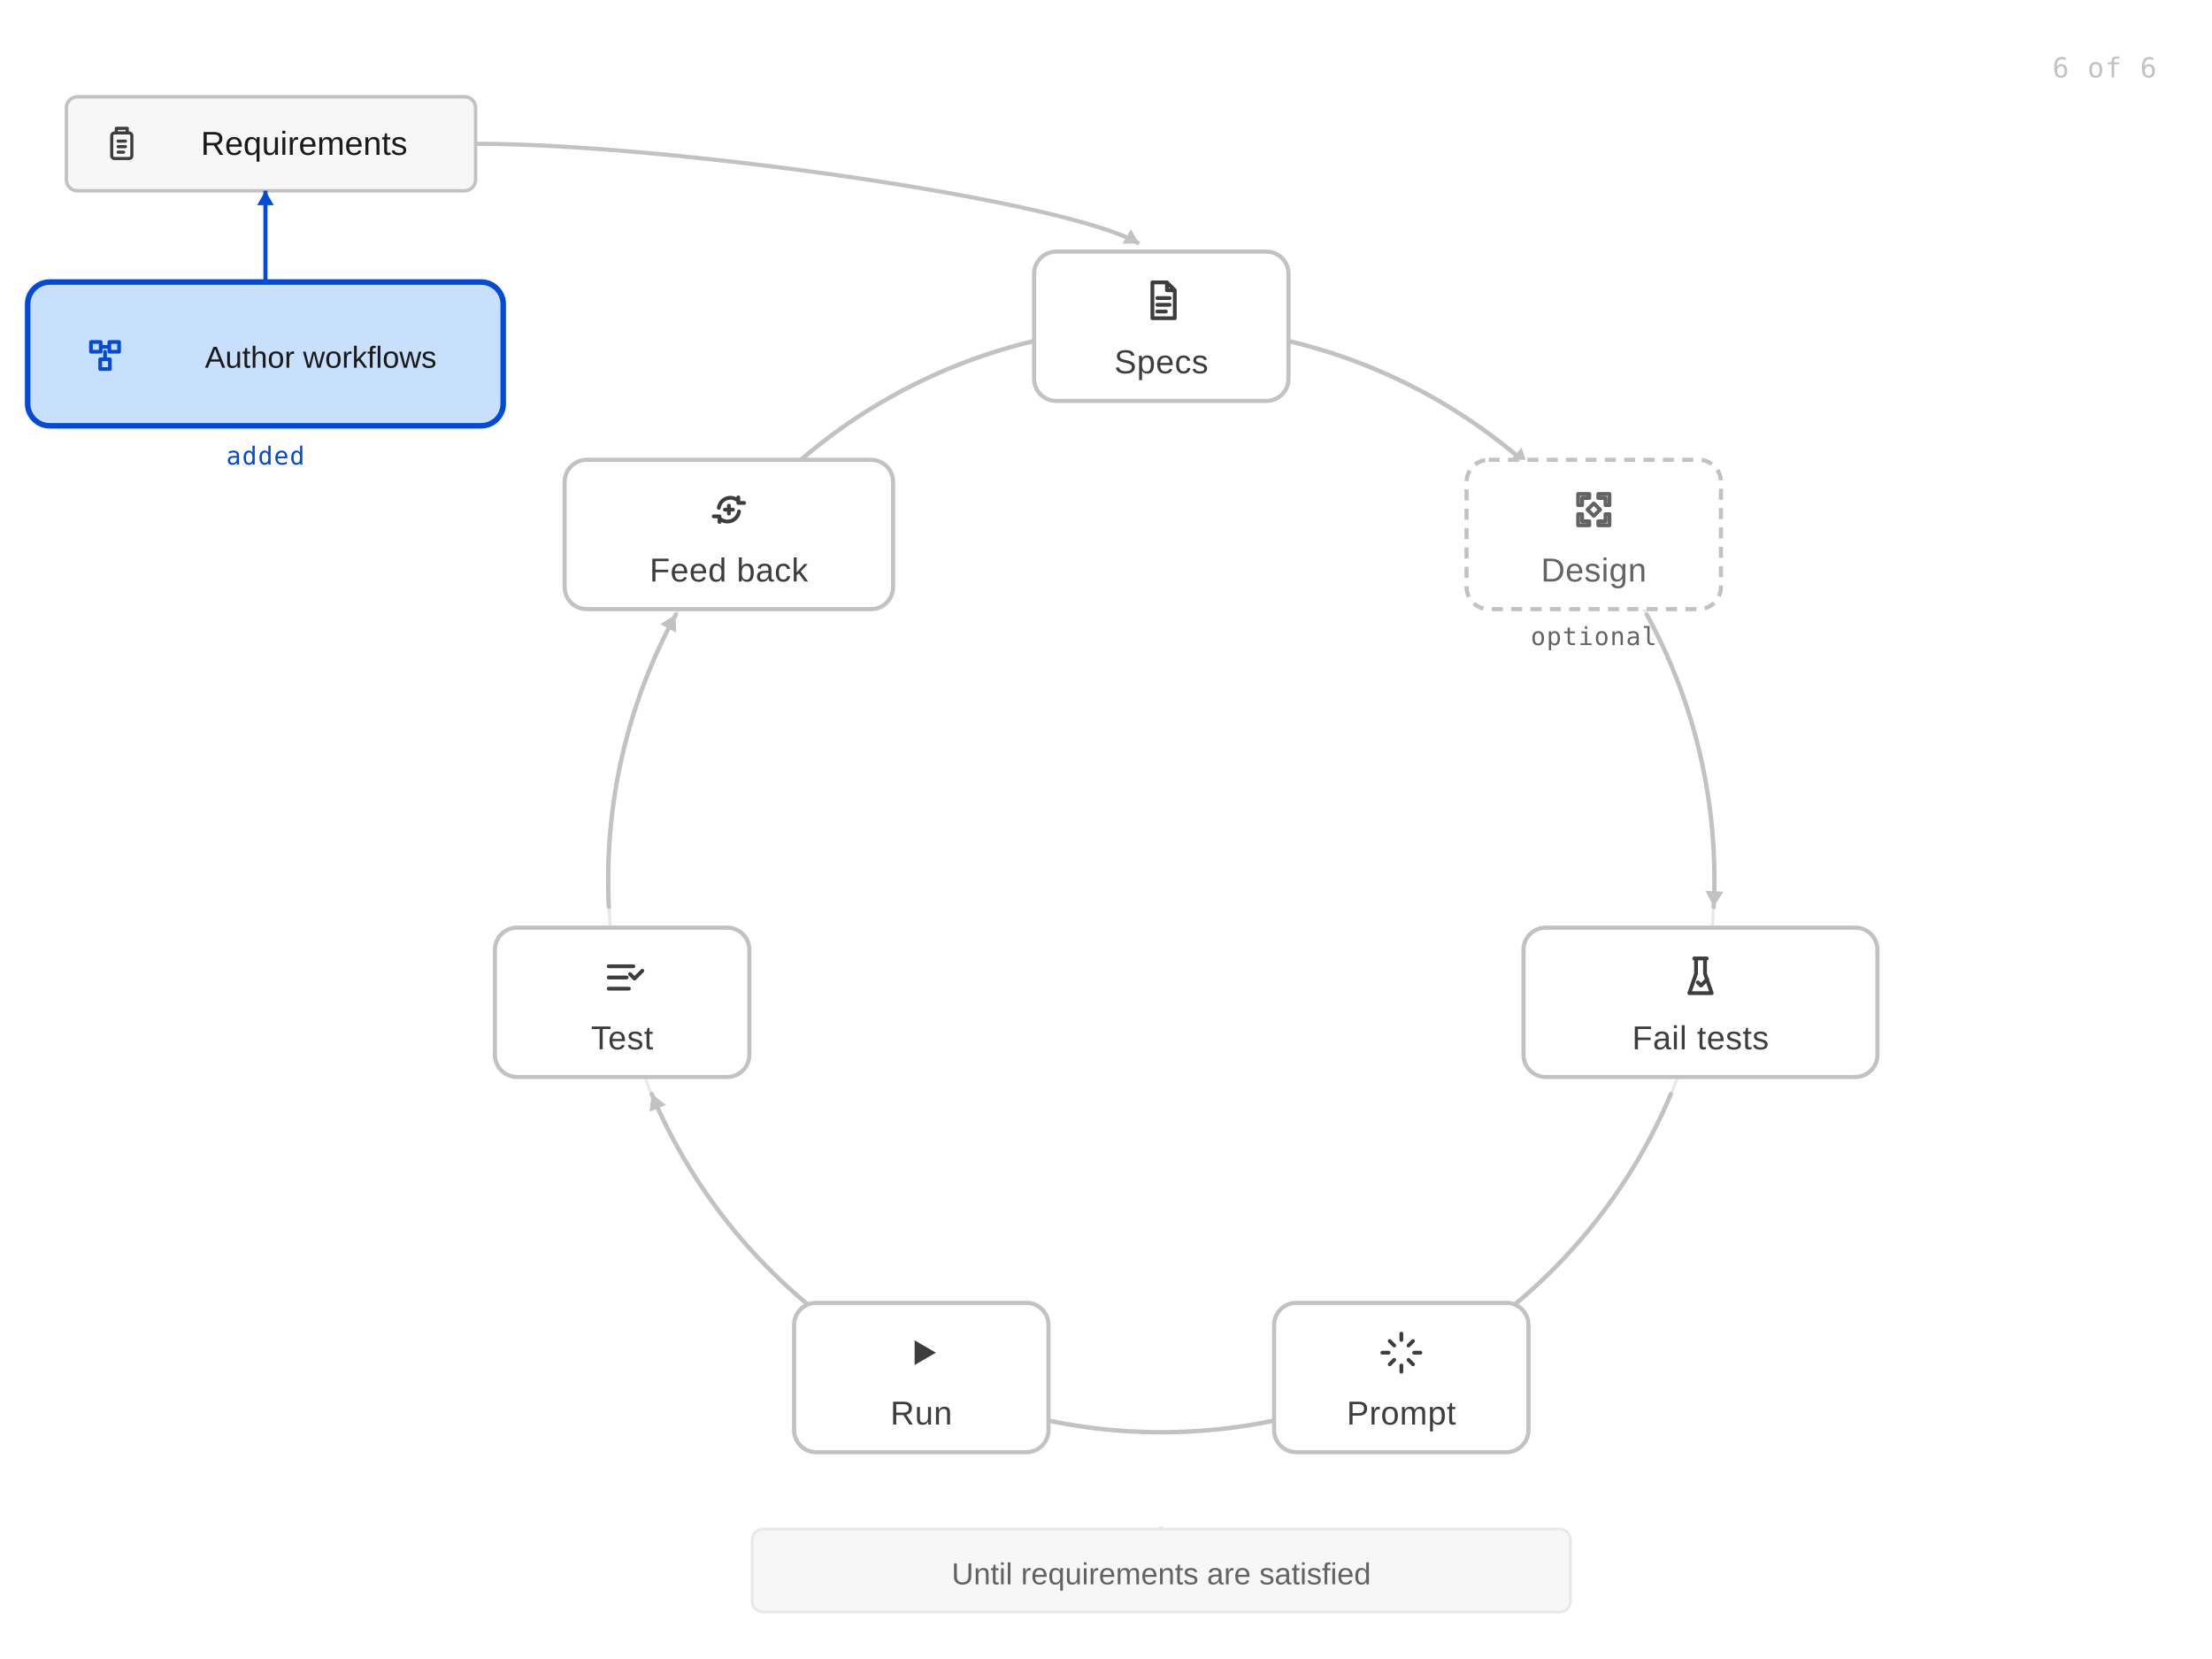
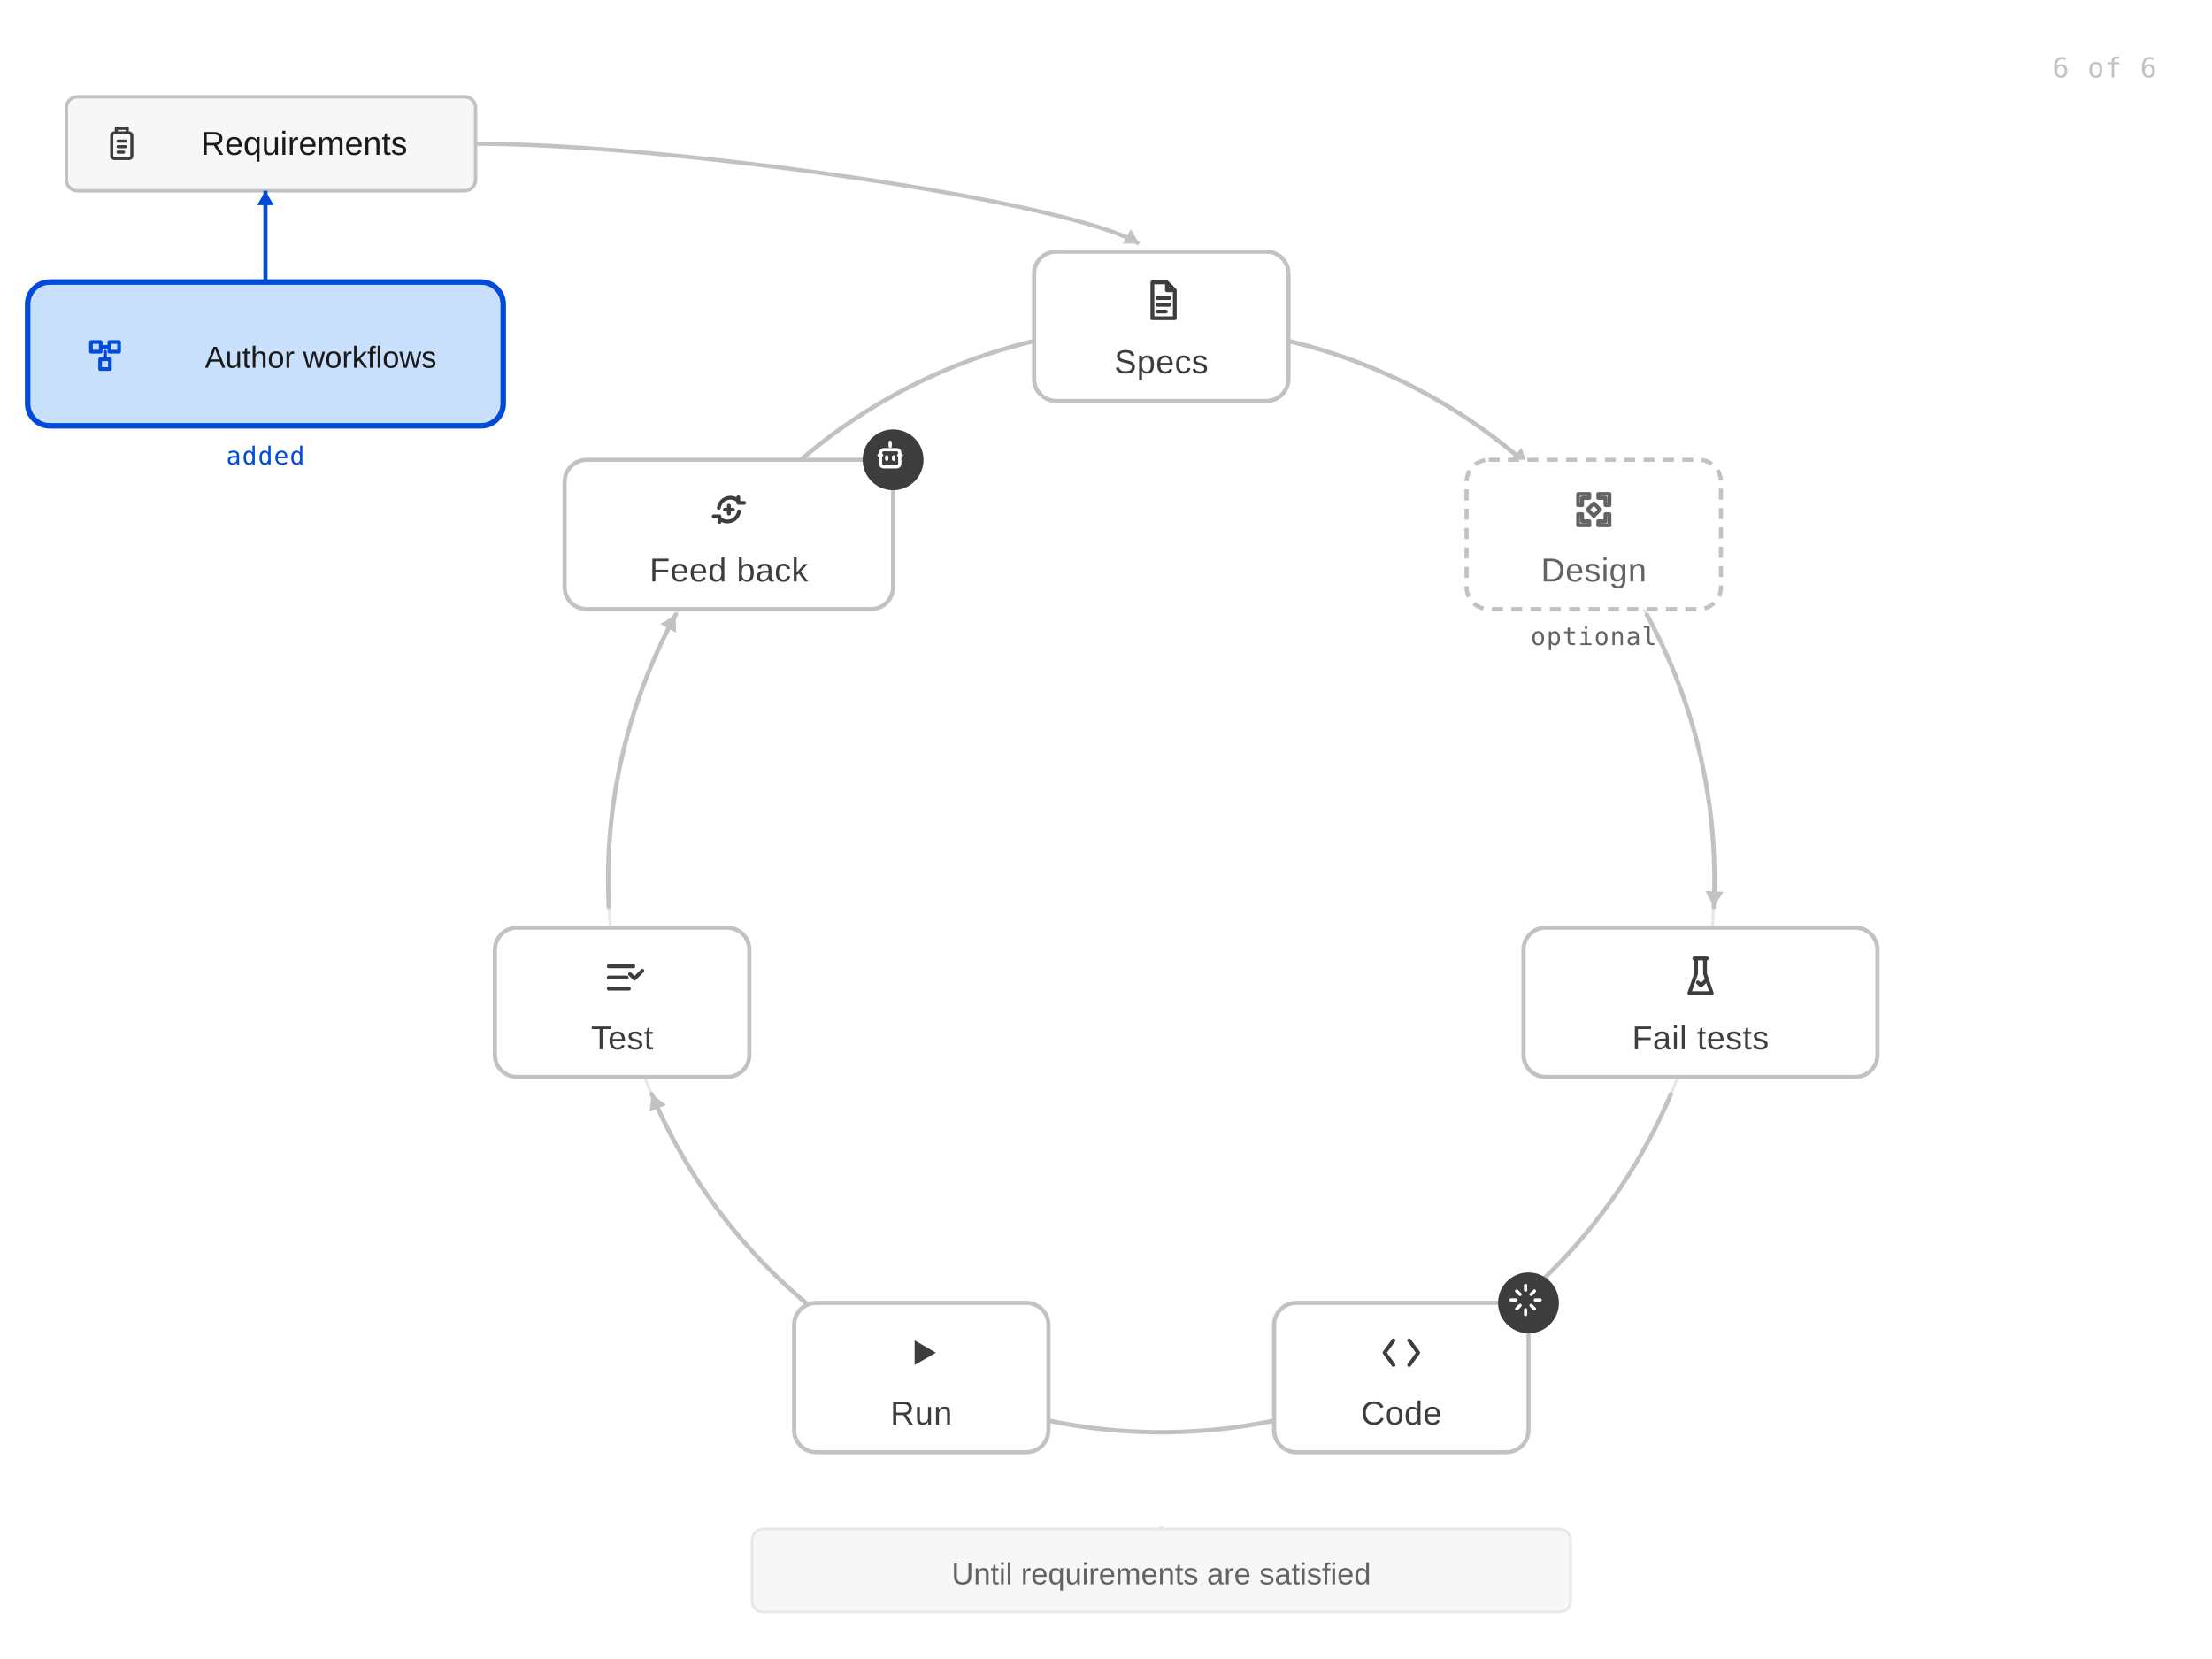
<svg xmlns="http://www.w3.org/2000/svg" viewBox="0 0 800 600" width="800" height="600" role="img" aria-label="Spec Driven + Workflows">
  <rect width="800" height="600" fill="#ffffff" />
  <circle cx="420" cy="318" r="200" fill="none" stroke="#e8e8e8" stroke-width="1.1" />
  <path d="M454.7 121.0 A200 200 0 0 1 552.3 168.0" fill="none" stroke="#c2c2c2" stroke-width="1.6" stroke-linecap="round" />
  <path d="M552.3 168.0 L546.0 166.8 L550.3 161.9 Z" fill="#c2c2c2" />
  <path d="M595.6 222.3 A200 200 0 0 1 619.8 328.0" fill="none" stroke="#c2c2c2" stroke-width="1.6" stroke-linecap="round" />
  <path d="M619.8 328.0 L616.8 322.2 L623.3 322.5 Z" fill="#c2c2c2" />
  <path d="M604.3 395.7 A200 200 0 0 1 536.7 480.4" fill="none" stroke="#c2c2c2" stroke-width="1.6" stroke-linecap="round" />
  <path d="M536.7 480.4 L539.4 474.5 L543.2 479.7 Z" fill="#c2c2c2" />
  <path d="M474.2 510.5 A200 200 0 0 1 365.8 510.5" fill="none" stroke="#c2c2c2" stroke-width="1.6" stroke-linecap="round" />
  <path d="M365.8 510.5 L372.1 508.9 L370.4 515.2 Z" fill="#c2c2c2" />
  <path d="M303.3 480.4 A200 200 0 0 1 235.7 395.7" fill="none" stroke="#c2c2c2" stroke-width="1.6" stroke-linecap="round" />
  <path d="M235.7 395.7 L240.9 399.6 L234.9 402.1 Z" fill="#c2c2c2" />
  <path d="M220.2 328.0 A200 200 0 0 1 244.4 222.3" fill="none" stroke="#c2c2c2" stroke-width="1.6" stroke-linecap="round" />
  <path d="M244.4 222.3 L244.5 228.8 L238.8 225.7 Z" fill="#c2c2c2" />
  <path d="M287.7 168.0 A200 200 0 0 1 385.3 121.0" fill="none" stroke="#c2c2c2" stroke-width="1.6" stroke-linecap="round" />
  <path d="M385.3 121.0 L380.3 125.2 L379.2 118.8 Z" fill="#c2c2c2" />
  <rect x="24" y="35" width="148" height="34" rx="4" ry="4" fill="#f7f7f7" stroke="#c2c2c2" stroke-width="1.25" />
  <g transform="translate(36.1 44.1) scale(0.662)" fill="none" stroke="#3d3d3d" stroke-width="1.7" stroke-linecap="round" stroke-linejoin="round">
    <path d="M9 3.5h6v2.5H9zM8 6h8a1.5 1.5 0 0 1 1.5 1.5v11A1.5 1.5 0 0 1 16 20H8a1.5 1.5 0 0 1-1.5-1.5v-11A1.5 1.5 0 0 1 8 6zM10 10.5h4M10 13.5h4M10 16.5h3" />
  </g>
  <text x="110" y="56" text-anchor="middle" font-family="IBM Plex Sans, Helvetica Neue, Arial, sans-serif" font-size="12" font-weight="500" fill="#1a1a1a">Requirements</text>
  <path d="M172 52 C242 52, 385.5 72.4, 412.0 88.1" fill="none" stroke="#c2c2c2" stroke-width="1.5" />
  <path d="M412.0 88.1 L406.0 88.1 L409.0 82.9 Z" fill="#c2c2c2" />
  <rect x="10" y="102" width="172" height="52" rx="8" fill="#c9e0fc" stroke="#024ad8" stroke-width="2.0" />
  <g transform="translate(28.6 118.6) scale(0.782)" fill="none" stroke="#024ad8" stroke-width="1.7" stroke-linecap="round" stroke-linejoin="round">
    <path d="M5.5 6.5h4.5v4.5H5.5zM14 6.5h4.5v4.5H14zM9.75 14.5h4.5V19h-4.5zM10 8.75h4M12 11v3.5" />
  </g>
  <text x="116" y="133" text-anchor="middle" font-family="IBM Plex Sans, Helvetica Neue, Arial, sans-serif" font-size="11" font-weight="500" fill="#1a1a1a">Author workflows</text>
  <text x="96" y="168" text-anchor="middle" font-family="IBM Plex Mono, ui-monospace, Menlo, monospace" font-size="9" letter-spacing="0.32" fill="#024ad8">added</text>
  <path d="M96 102 L96 69" fill="none" stroke="#024ad8" stroke-width="1.5" />
  <path d="M96.0 69.0 L99.0 74.2 L93.0 74.2 Z" fill="#024ad8" />
  <rect x="272" y="553" width="296" height="30" rx="4" fill="#f7f7f7" stroke="#e8e8e8" stroke-width="1" />
  <text x="420" y="573" text-anchor="middle" font-family="IBM Plex Sans, Helvetica Neue, Arial, sans-serif" font-size="11" fill="#636363">Until requirements are satisfied</text>
  <path d="M420.0 552.0 L420 553" fill="none" stroke="#e8e8e8" stroke-width="1.2" stroke-dasharray="3 3" />
  <rect x="374.0" y="91.0" width="92" height="54" rx="8" ry="8" fill="#ffffff" stroke="#c2c2c2" stroke-width="1.5" />
  <g transform="translate(410.3 99.3) scale(0.810)" fill="none" stroke="#3d3d3d" stroke-width="1.7" stroke-linecap="round" stroke-linejoin="round">
    <path d="M8 3.5h6.5L18 7v12.5H8V3.5zM14.5 3.5V7H18M10.2 10.5h5.5M10.2 13.5h5.5M10.2 16.5h3.8" />
  </g>
  <text x="420.0" y="135.0" text-anchor="middle" font-family="IBM Plex Sans, Helvetica Neue, Arial, sans-serif" font-size="12" font-weight="500" letter-spacing="0.16" fill="#3d3d3d">Specs</text>
  <rect x="530.4" y="166.3" width="92" height="54" rx="8" ry="8" fill="#ffffff" stroke="#c2c2c2" stroke-width="1.5" stroke-dasharray="4 3" />
  <g transform="translate(566.7 174.6) scale(0.810)" fill="none" stroke="#636363" stroke-width="1.7" stroke-linecap="round" stroke-linejoin="round">
    <path d="M5 5h5v1.8H6.8V10H5V5zM14 5h5v5h-1.8V6.8H14V5zM5 14h1.8v3.2H10V19H5v-5zM17.2 14H19v5h-5v-1.8h3.2V14zM9.2 12l2.8-2.8L14.8 12 12 14.8z" />
  </g>
  <text x="576.4" y="210.3" text-anchor="middle" font-family="IBM Plex Sans, Helvetica Neue, Arial, sans-serif" font-size="12" font-weight="500" letter-spacing="0.16" fill="#636363">Design</text>
  <text x="576.4" y="233.3" text-anchor="middle" font-family="IBM Plex Mono, ui-monospace, Menlo, monospace" font-size="9" letter-spacing="0.32" fill="#636363">optional</text>
  <rect x="551.0" y="335.5" width="128.0" height="54" rx="8" ry="8" fill="#ffffff" stroke="#c2c2c2" stroke-width="1.5" />
  <g transform="translate(605.3 343.8) scale(0.810)" fill="none" stroke="#3d3d3d" stroke-width="1.7" stroke-linecap="round" stroke-linejoin="round">
    <path d="M10 3.5v6.8L7 19h10l-3-8.7V3.5zM9.2 3.5h5.6M10.8 14.2l1.4 1.4 2.8-2.8" />
  </g>
  <text x="615.0" y="379.5" text-anchor="middle" font-family="IBM Plex Sans, Helvetica Neue, Arial, sans-serif" font-size="12" font-weight="500" letter-spacing="0.16" fill="#3d3d3d">Fail tests</text>
  <rect x="460.8" y="471.2" width="92" height="54" rx="8" ry="8" fill="#ffffff" stroke="#c2c2c2" stroke-width="1.5" />
  <g transform="translate(497.1 479.5) scale(0.810)" fill="none" stroke="#3d3d3d" stroke-width="1.7" stroke-linecap="round" stroke-linejoin="round">
+     <path d="M8.5 6.5 4.5 12l4 5.5M15.5 6.5l4 5.5-4 5.5" />
+   </g>
+   <circle cx="552.8" cy="471.2" r="11" fill="#3d3d3d" />
+   <g transform="translate(544.3 462.7) scale(0.62)" fill="none" stroke="#ffffff" stroke-width="1.9" stroke-linecap="round" stroke-linejoin="round">
    <path d="M12 3.5v2.8M12 17.7v2.8M3.5 12h2.8M17.7 12h2.8M6.8 6.8l2 2M15.2 15.2l2 2M17.2 6.8l-2 2M8.8 15.2l-2 2" />
  </g>
-   <text x="506.8" y="515.2" text-anchor="middle" font-family="IBM Plex Sans, Helvetica Neue, Arial, sans-serif" font-size="12" font-weight="500" letter-spacing="0.16" fill="#3d3d3d">Prompt</text>
+   <text x="506.8" y="515.2" text-anchor="middle" font-family="IBM Plex Sans, Helvetica Neue, Arial, sans-serif" font-size="12" font-weight="500" letter-spacing="0.16" fill="#3d3d3d">Code</text>
  <rect x="287.2" y="471.2" width="92" height="54" rx="8" ry="8" fill="#ffffff" stroke="#c2c2c2" stroke-width="1.5" />
  <g transform="translate(323.5 479.5) scale(0.810)">
    <path d="M9 6.5l9.5 5.5L9 17.5z" fill="#3d3d3d" stroke="none" />
  </g>
  <text x="333.2" y="515.2" text-anchor="middle" font-family="IBM Plex Sans, Helvetica Neue, Arial, sans-serif" font-size="12" font-weight="500" letter-spacing="0.16" fill="#3d3d3d">Run</text>
  <rect x="179.0" y="335.5" width="92" height="54" rx="8" ry="8" fill="#ffffff" stroke="#c2c2c2" stroke-width="1.5" />
  <g transform="translate(215.3 343.8) scale(0.810)" fill="none" stroke="#3d3d3d" stroke-width="1.7" stroke-linecap="round" stroke-linejoin="round">
    <path d="M6 7h11M6 12h8M6 17h9M15.5 10.5l2 2 3.5-3.5" />
  </g>
  <text x="225.0" y="379.5" text-anchor="middle" font-family="IBM Plex Sans, Helvetica Neue, Arial, sans-serif" font-size="12" font-weight="500" letter-spacing="0.16" fill="#3d3d3d">Test</text>
  <rect x="204.2" y="166.3" width="118.8" height="54" rx="8" ry="8" fill="#ffffff" stroke="#c2c2c2" stroke-width="1.5" />
  <g transform="translate(253.9 174.6) scale(0.810)" fill="none" stroke="#3d3d3d" stroke-width="1.7" stroke-linecap="round" stroke-linejoin="round">
    <path d="M7.5 11.2a5.2 5.2 0 0 1 8.6-3.2M16.2 6.5V9h2.6M16.5 12.8a5.2 5.2 0 0 1-8.6 3.2M7.8 17.5V15H5.2M12 10.2v3.6M10.2 12h3.6" />
  </g>
+   <circle cx="323.0" cy="166.3" r="11" fill="#3d3d3d" />
+   <g transform="translate(314.5 157.8) scale(0.62)" fill="none" stroke="#ffffff" stroke-width="1.9" stroke-linecap="round" stroke-linejoin="round">
+     <path d="M12 3.5v2.3M8.2 7.8h7.6a1.8 1.8 0 0 1 1.8 1.8v6.4a1.8 1.8 0 0 1-1.8 1.8H8.2a1.8 1.8 0 0 1-1.8-1.8V9.6a1.8 1.8 0 0 1 1.8-1.8zM10 12v1.4M14 12v1.4M5.5 11h1.5M17 11h1.5" />
+   </g>
  <text x="263.6" y="210.3" text-anchor="middle" font-family="IBM Plex Sans, Helvetica Neue, Arial, sans-serif" font-size="12" font-weight="500" letter-spacing="0.16" fill="#3d3d3d">Feed back</text>
  <text x="780" y="28" text-anchor="end" font-family="IBM Plex Mono, ui-monospace, Menlo, monospace" font-size="10" letter-spacing="0.32" fill="#c2c2c2">6 of 6</text>
</svg>
